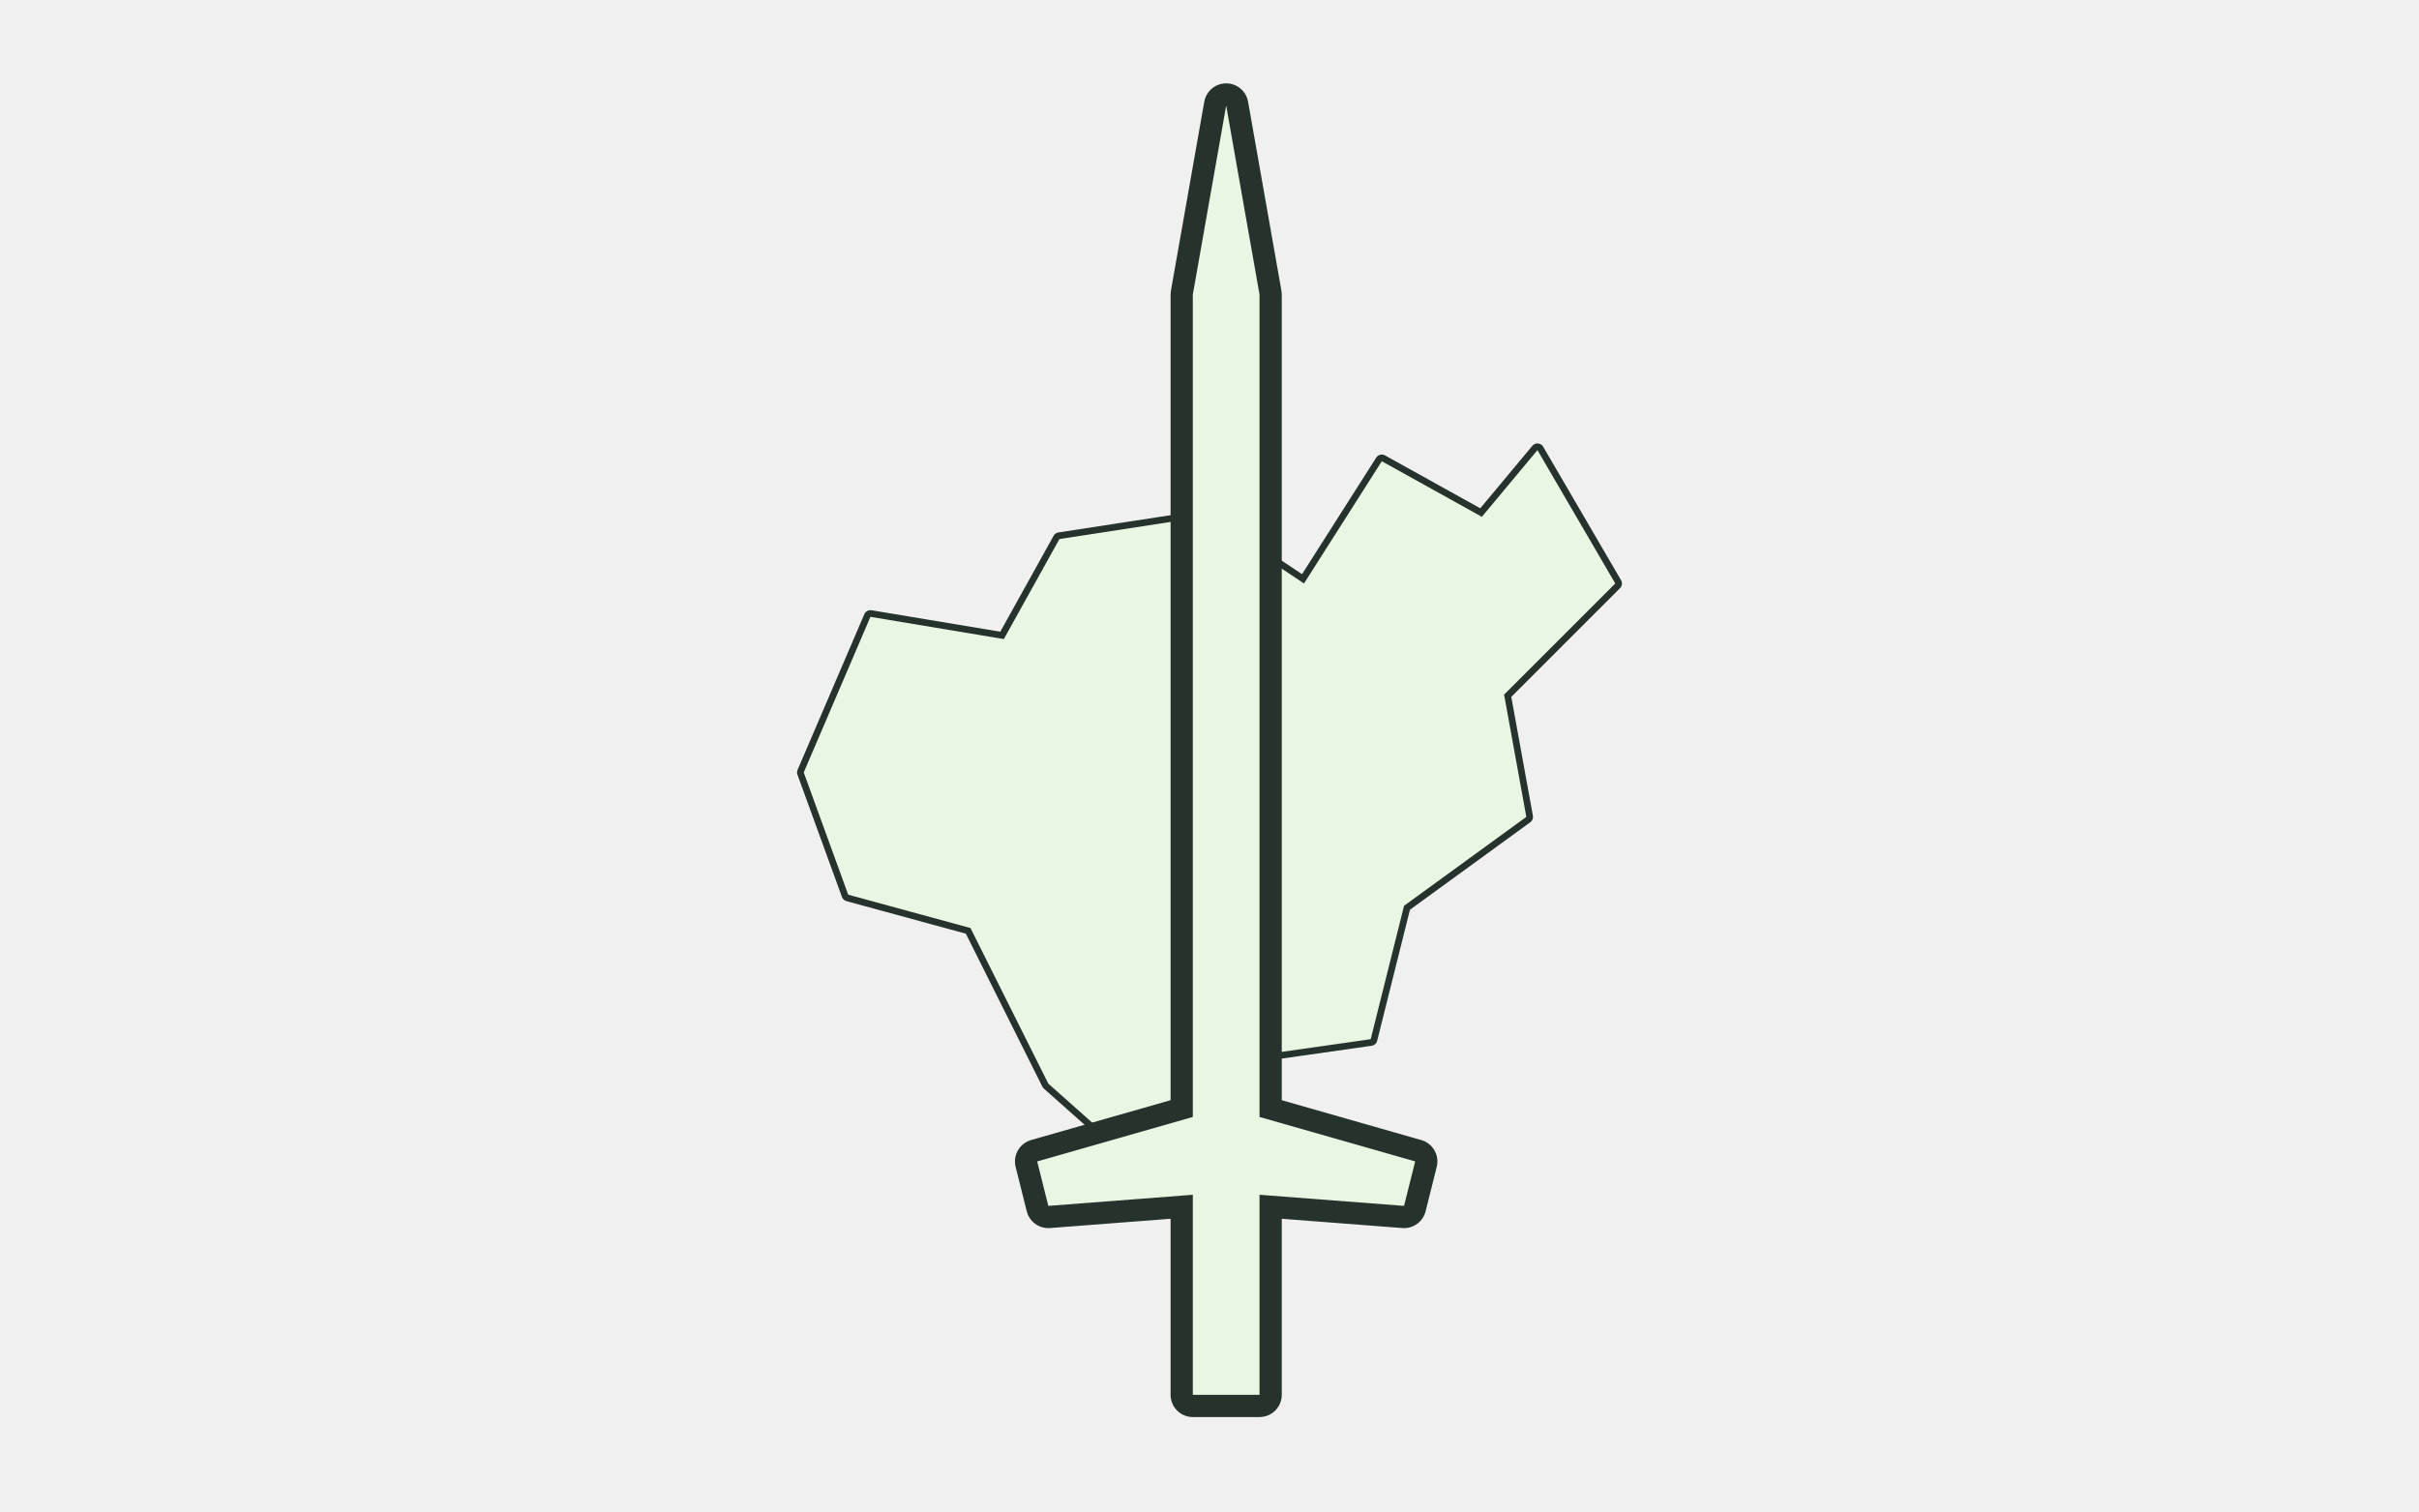
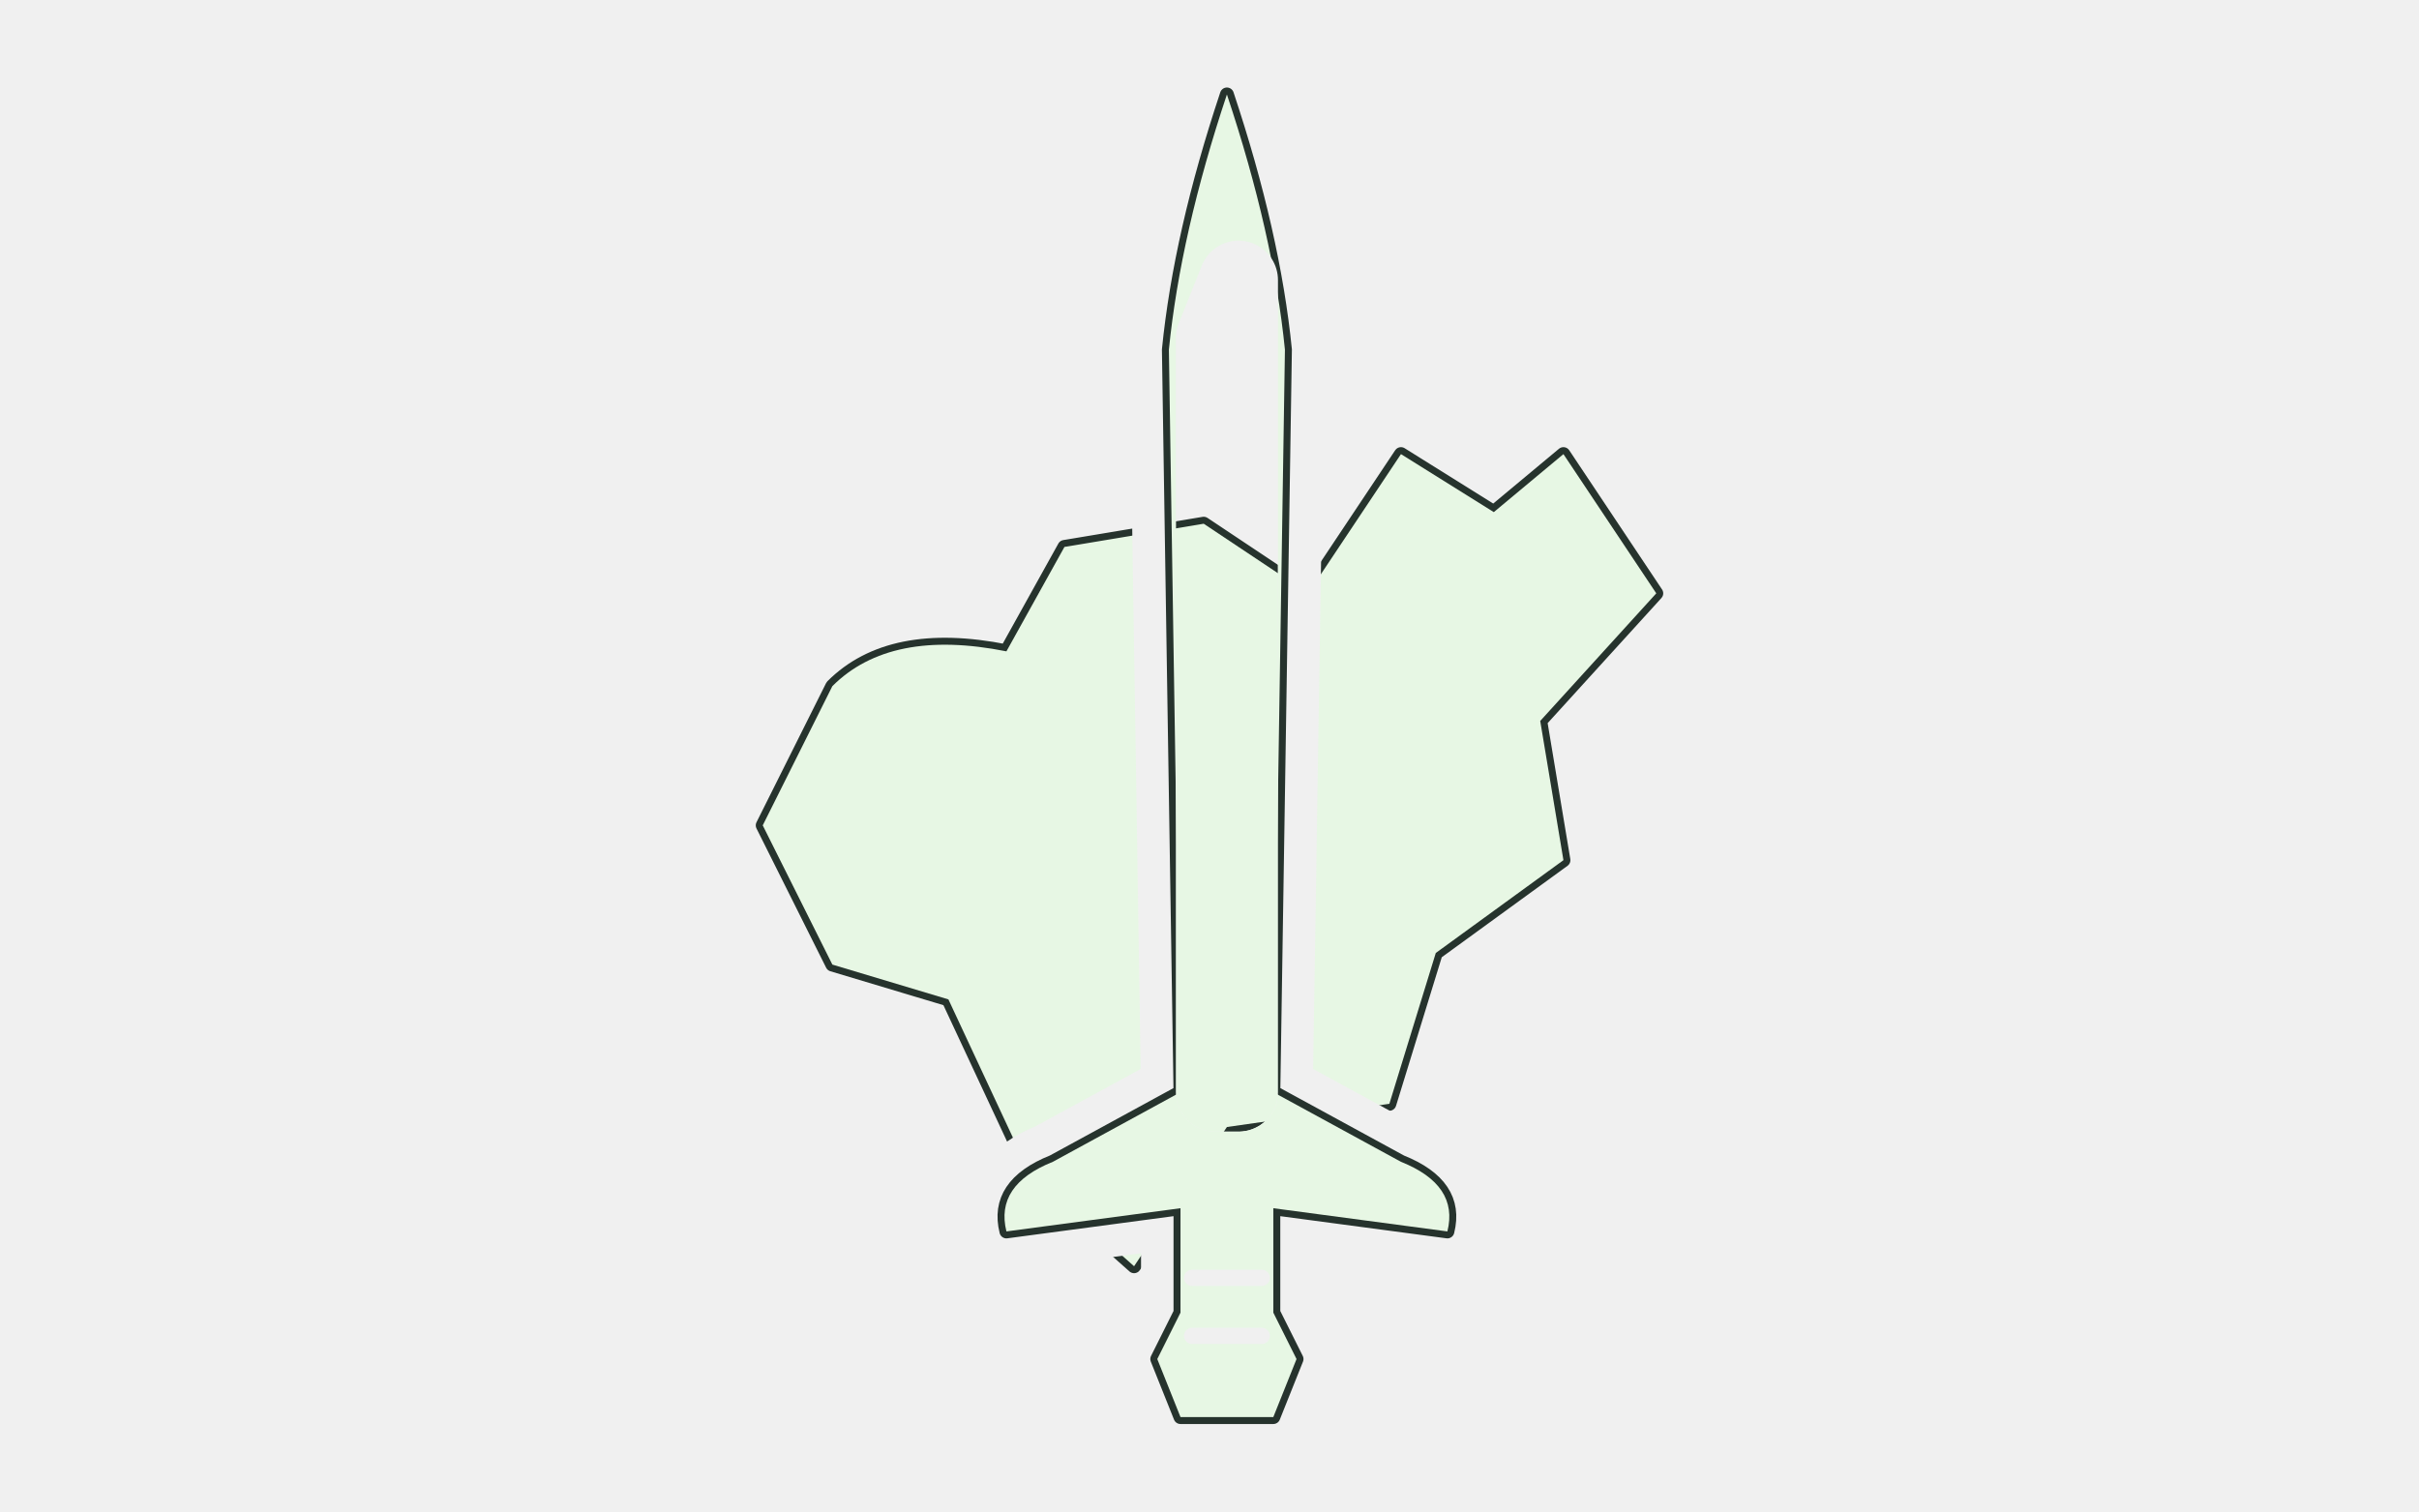
<svg xmlns="http://www.w3.org/2000/svg" width="256" height="160" viewBox="0 0 256 160">
  <g stroke="#26332d" stroke-width="1.2" paint-order="stroke fill" stroke-linejoin="round">
-     <g transform="translate(-20.82353 -2.941176) scale(1.176471)">
-       <path d="M96 58 L108 60 L113 51 L126 49 L135 55 L142 44 L151 49 L156 43 L163 55 L153 65 L155 76 L144 84 L141 96 L127 98 L121 108 L112 100 L105 86 L94 83 L90 72Z" fill="#e7f7e4" />
-       <g stroke="#26332d" stroke-width="4">
-         <path d="M125 29 L128 12 L131 29 L131 103 L145 107 L144 111 L131 110 L131 128 L125 128 L125 110 L112 111 L111 107 L125 103 Z" fill="#e7f7e4" />
+     <g transform="translate(-27.35088 -2.280702) scale(1.22807)">
+       <defs>
+         <mask id="cut4" maskUnits="userSpaceOnUse" x="0" y="0" width="256" height="160">
+           <rect width="256" height="160" fill="white" />
+           <g fill="black" stroke="black">
+             <g stroke="black" stroke-width="6.8" stroke-linejoin="round" stroke-linecap="round">
+               <defs>
+                 <mask id="cut1" maskUnits="userSpaceOnUse" x="0" y="0" width="256" height="160">
+                   <rect width="256" height="160" fill="white" />
+                   <g fill="black" stroke="black">
+                     <path d="M127 31 L129 26 L129 96 L127 96Z" fill="black" />
+                     <path d="M125 112 L131 112 M125 117 L131 117" fill="none" stroke="black" stroke-width="1.4" />
+                   </g>
+                 </mask>
+               </defs>
+               <g mask="url(#cut1)">
+                 <path d="M128 10 Q132 22 133 32 L132 96 L143 102 Q148 104 147 108 L132 106 L132 115 L134 119 L132 124 L124 124 L122 119 L124 115 L124 106 L109 108 Q108 104 113 102 L124 96 L123 32 Q124 22 128 10Z" fill="black" />
+               </g>
+             </g>
+           </g>
+         </mask>
+       </defs>
+       <g mask="url(#cut4)">
+         <path d="M94 61 Q99 56 109 58 L114 49 L126 47 L135 53 L143 41 L151 46 L157 41 L165 53 L155 64 L157 76 L146 84 L142 97 L128 99 L120 111 L111 103 L104 88 L94 85 L88 73Z" fill="#e7f7e4" />
+       </g>
+       <defs>
+         <mask id="cut1" maskUnits="userSpaceOnUse" x="0" y="0" width="256" height="160">
+           <rect width="256" height="160" fill="white" />
+           <g fill="black" stroke="black">
+             <path d="M127 31 L129 26 L129 96 L127 96Z" fill="black" />
+             <path d="M125 112 L131 112 M125 117 L131 117" fill="none" stroke="black" stroke-width="1.4" />
+           </g>
+         </mask>
+       </defs>
+       <g mask="url(#cut1)">
+         <path d="M128 10 Q132 22 133 32 L132 96 L143 102 Q148 104 147 108 L132 106 L132 115 L134 119 L132 124 L124 124 L122 119 L124 115 L124 106 L109 108 Q108 104 113 102 L124 96 L123 32 Q124 22 128 10Z" fill="#e7f7e4" />
      </g>
    </g>
  </g>
</svg>
